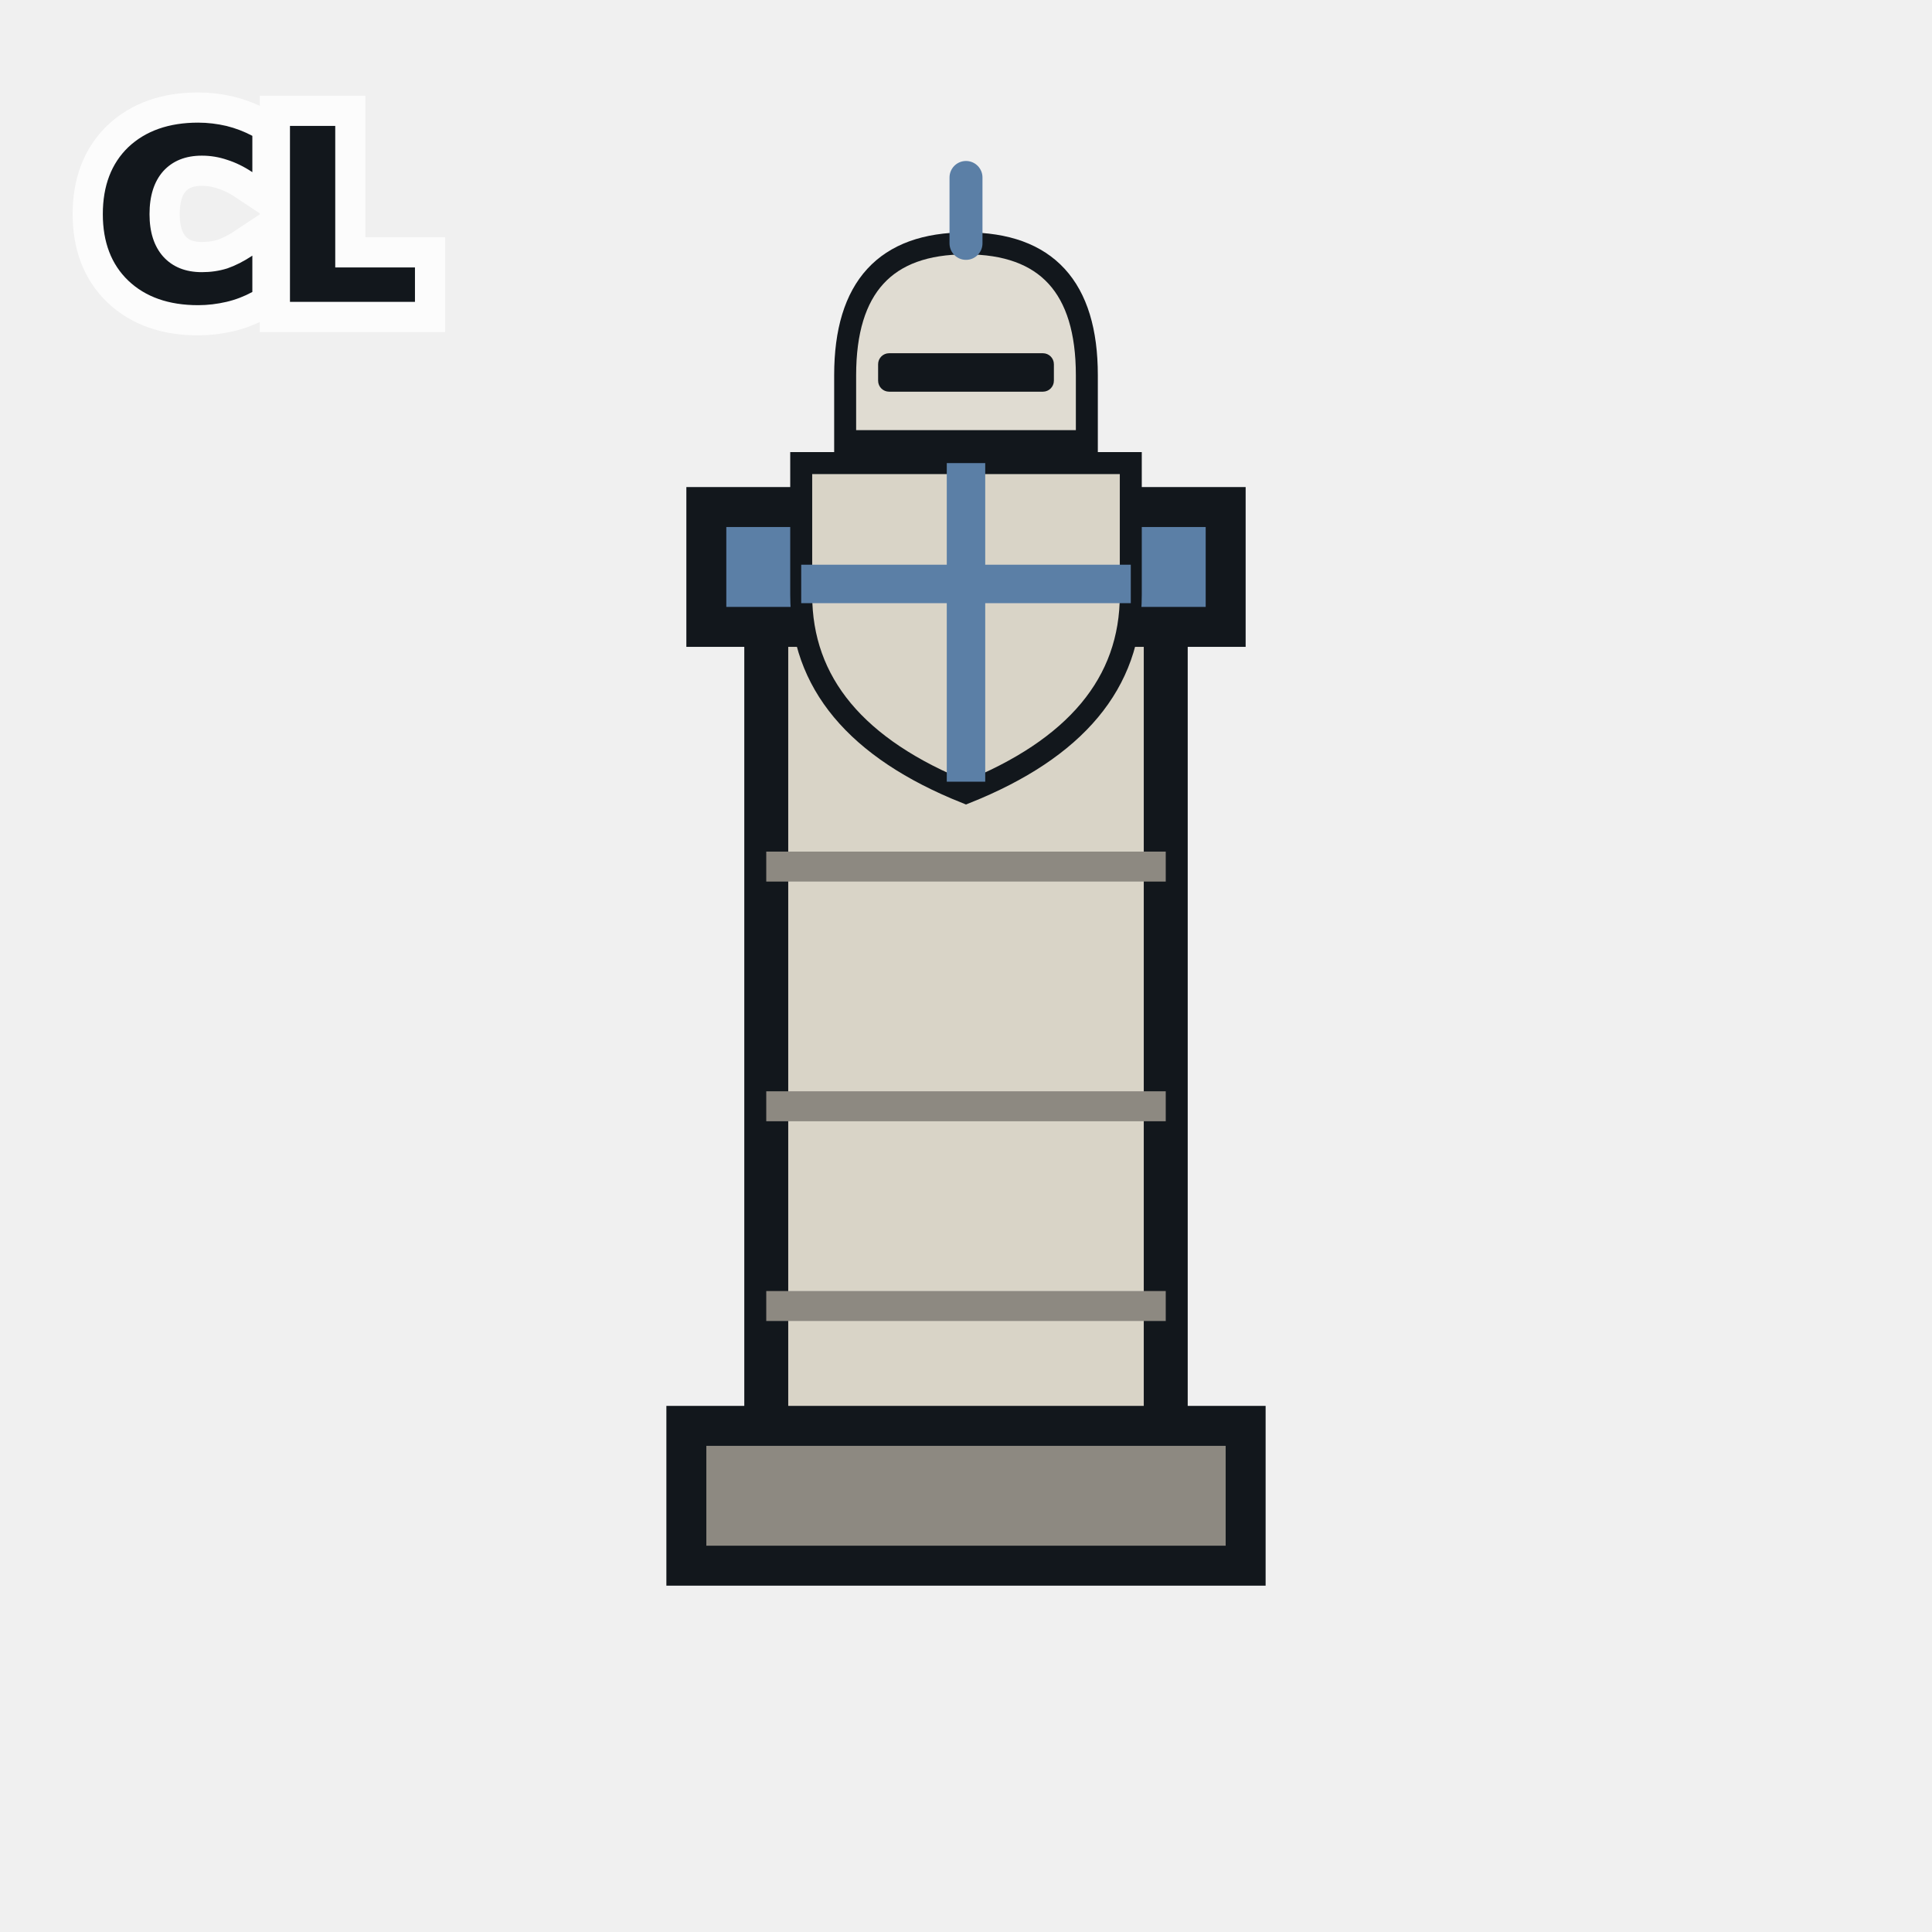
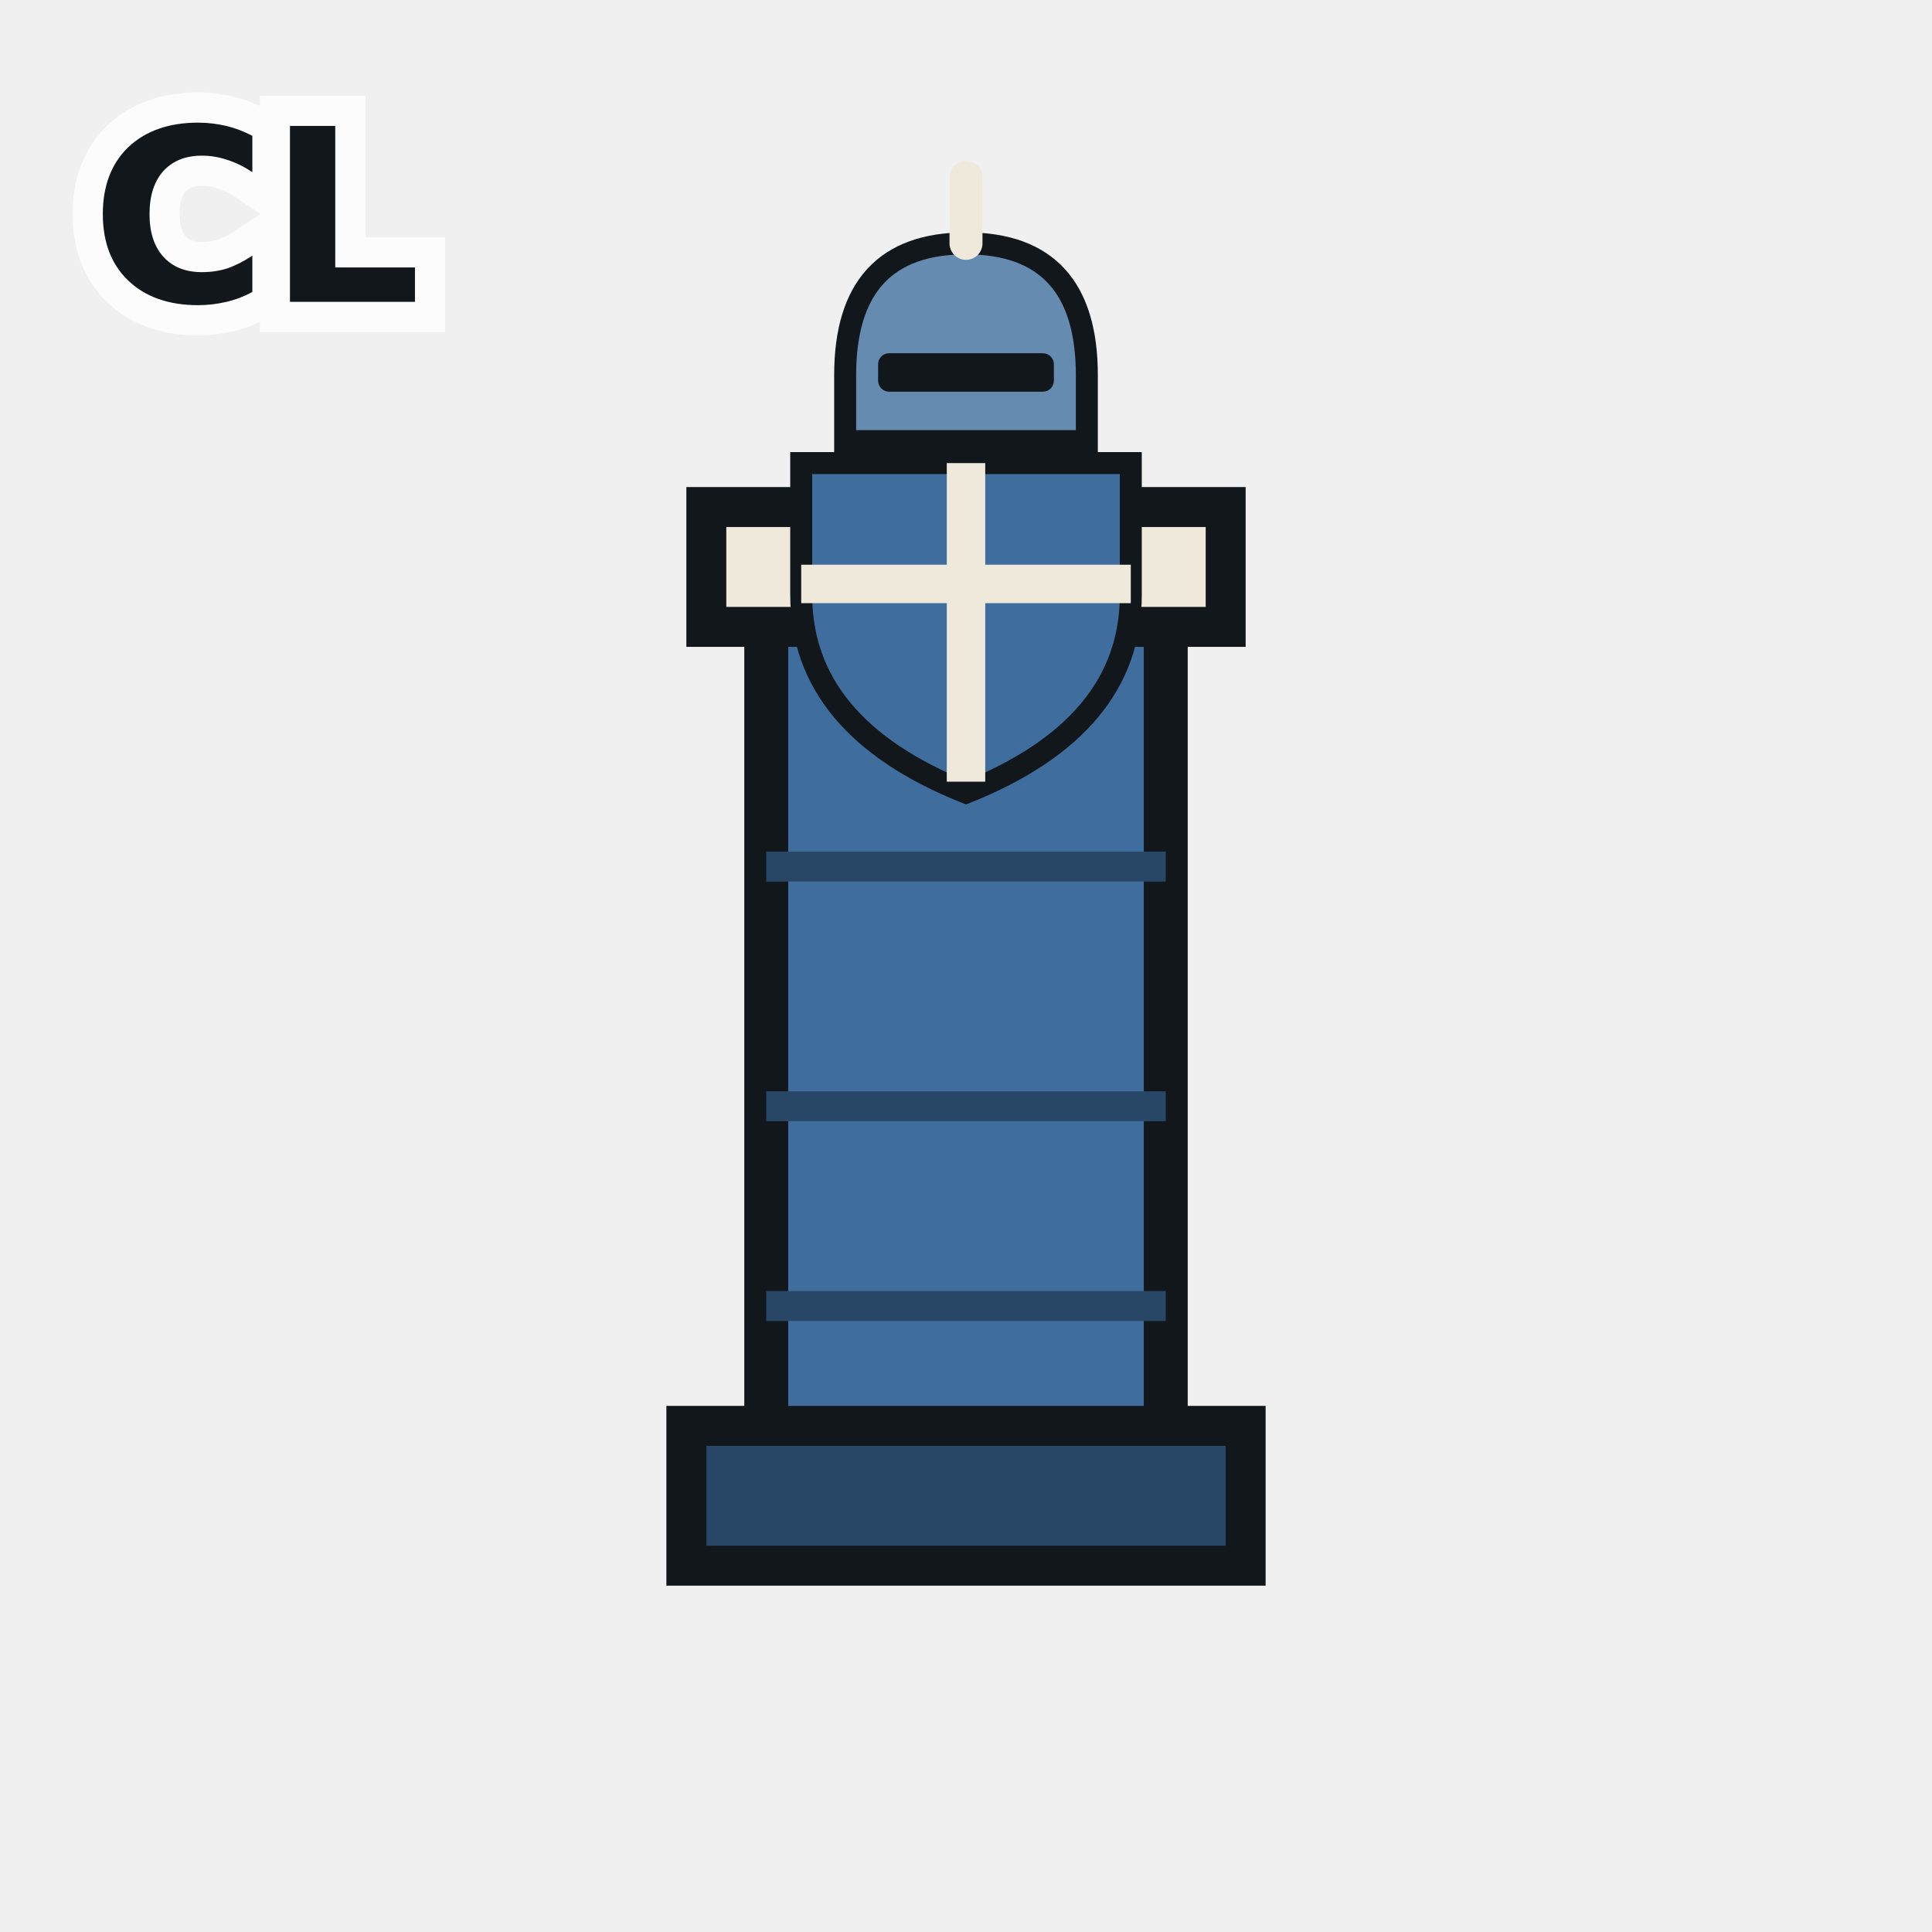
<svg xmlns="http://www.w3.org/2000/svg" width="64" height="64" viewBox="0 0 64 64">
  <g transform="translate(32,34) rotate(0) scale(0.919,0.919)">
    <g transform="scale(.72)">
      <g>
-         <rect x="-10" y="-22" width="20" height="46" fill="#d9d4c7" stroke="#12171c" stroke-width="2.2" />
-         <rect x="-14" y="20" width="28" height="7" fill="#8d8981" stroke="#12171c" stroke-width="2" />
-         <rect x="-13" y="-26" width="26" height="6" fill="#5b7fa6" stroke="#12171c" stroke-width="2" />
-         <path d="M-10 -8 H10 M-10 4 H10 M-10 14 H10" stroke="#8d8981" stroke-width="1.5" />
+         <rect x="-10" y="-22" width="20" height="46" fill="#3f6e9e" stroke="#12171c" stroke-width="2.2" />
+         <rect x="-14" y="20" width="28" height="7" fill="#284766" stroke="#12171c" stroke-width="2" />
+         <rect x="-13" y="-26" width="26" height="6" fill="#efe9dc" stroke="#12171c" stroke-width="2" />
+         <path d="M-10 -8 H10 M-10 4 H10 M-10 14 H10" stroke="#284766" stroke-width="1.5" />
        <g transform="translate(0,-26) scale(.55)">
-           <path d="M-15 -4 L15 -4 L15 8 Q15 20 0 26 Q-15 20 -15 8Z" fill="#d9d4c7" stroke="#12171c" stroke-width="2" />
-           <path d="M0 -4 L0 25 M-15 7 L15 7" stroke="#5b7fa6" stroke-width="3.5" />
-           <path d="M-11 -6 L-11 -12 Q-11 -24 0 -24 Q11 -24 11 -12 L11 -6Z" fill="#e0dcd2" stroke="#12171c" stroke-width="2" />
+           <path d="M-15 -4 L15 -4 L15 8 Q15 20 0 26 Q-15 20 -15 8Z" fill="#3f6e9e" stroke="#12171c" stroke-width="2" />
+           <path d="M0 -4 L0 25 M-15 7 L15 7" stroke="#efe9dc" stroke-width="3.5" />
+           <path d="M-11 -6 L-11 -12 Q-11 -24 0 -24 Q11 -24 11 -12 L11 -6Z" fill="#658bb1" stroke="#12171c" stroke-width="2" />
          <rect x="-8" y="-14" width="16" height="3.5" rx="1" fill="#12171c" />
-           <path d="M0 -24 L0 -30" stroke="#5b7fa6" stroke-width="3" stroke-linecap="round" />
+           <path d="M0 -24 L0 -30" stroke="#efe9dc" stroke-width="3" stroke-linecap="round" />
        </g>
      </g>
    </g>
  </g>
  <text x="3" y="10" font-family="Verdana,DejaVu Sans,sans-serif" font-size="8" font-weight="700" fill="#12171c" stroke="#fff" stroke-width="2" stroke-opacity=".8" paint-order="stroke">CL</text>
</svg>
